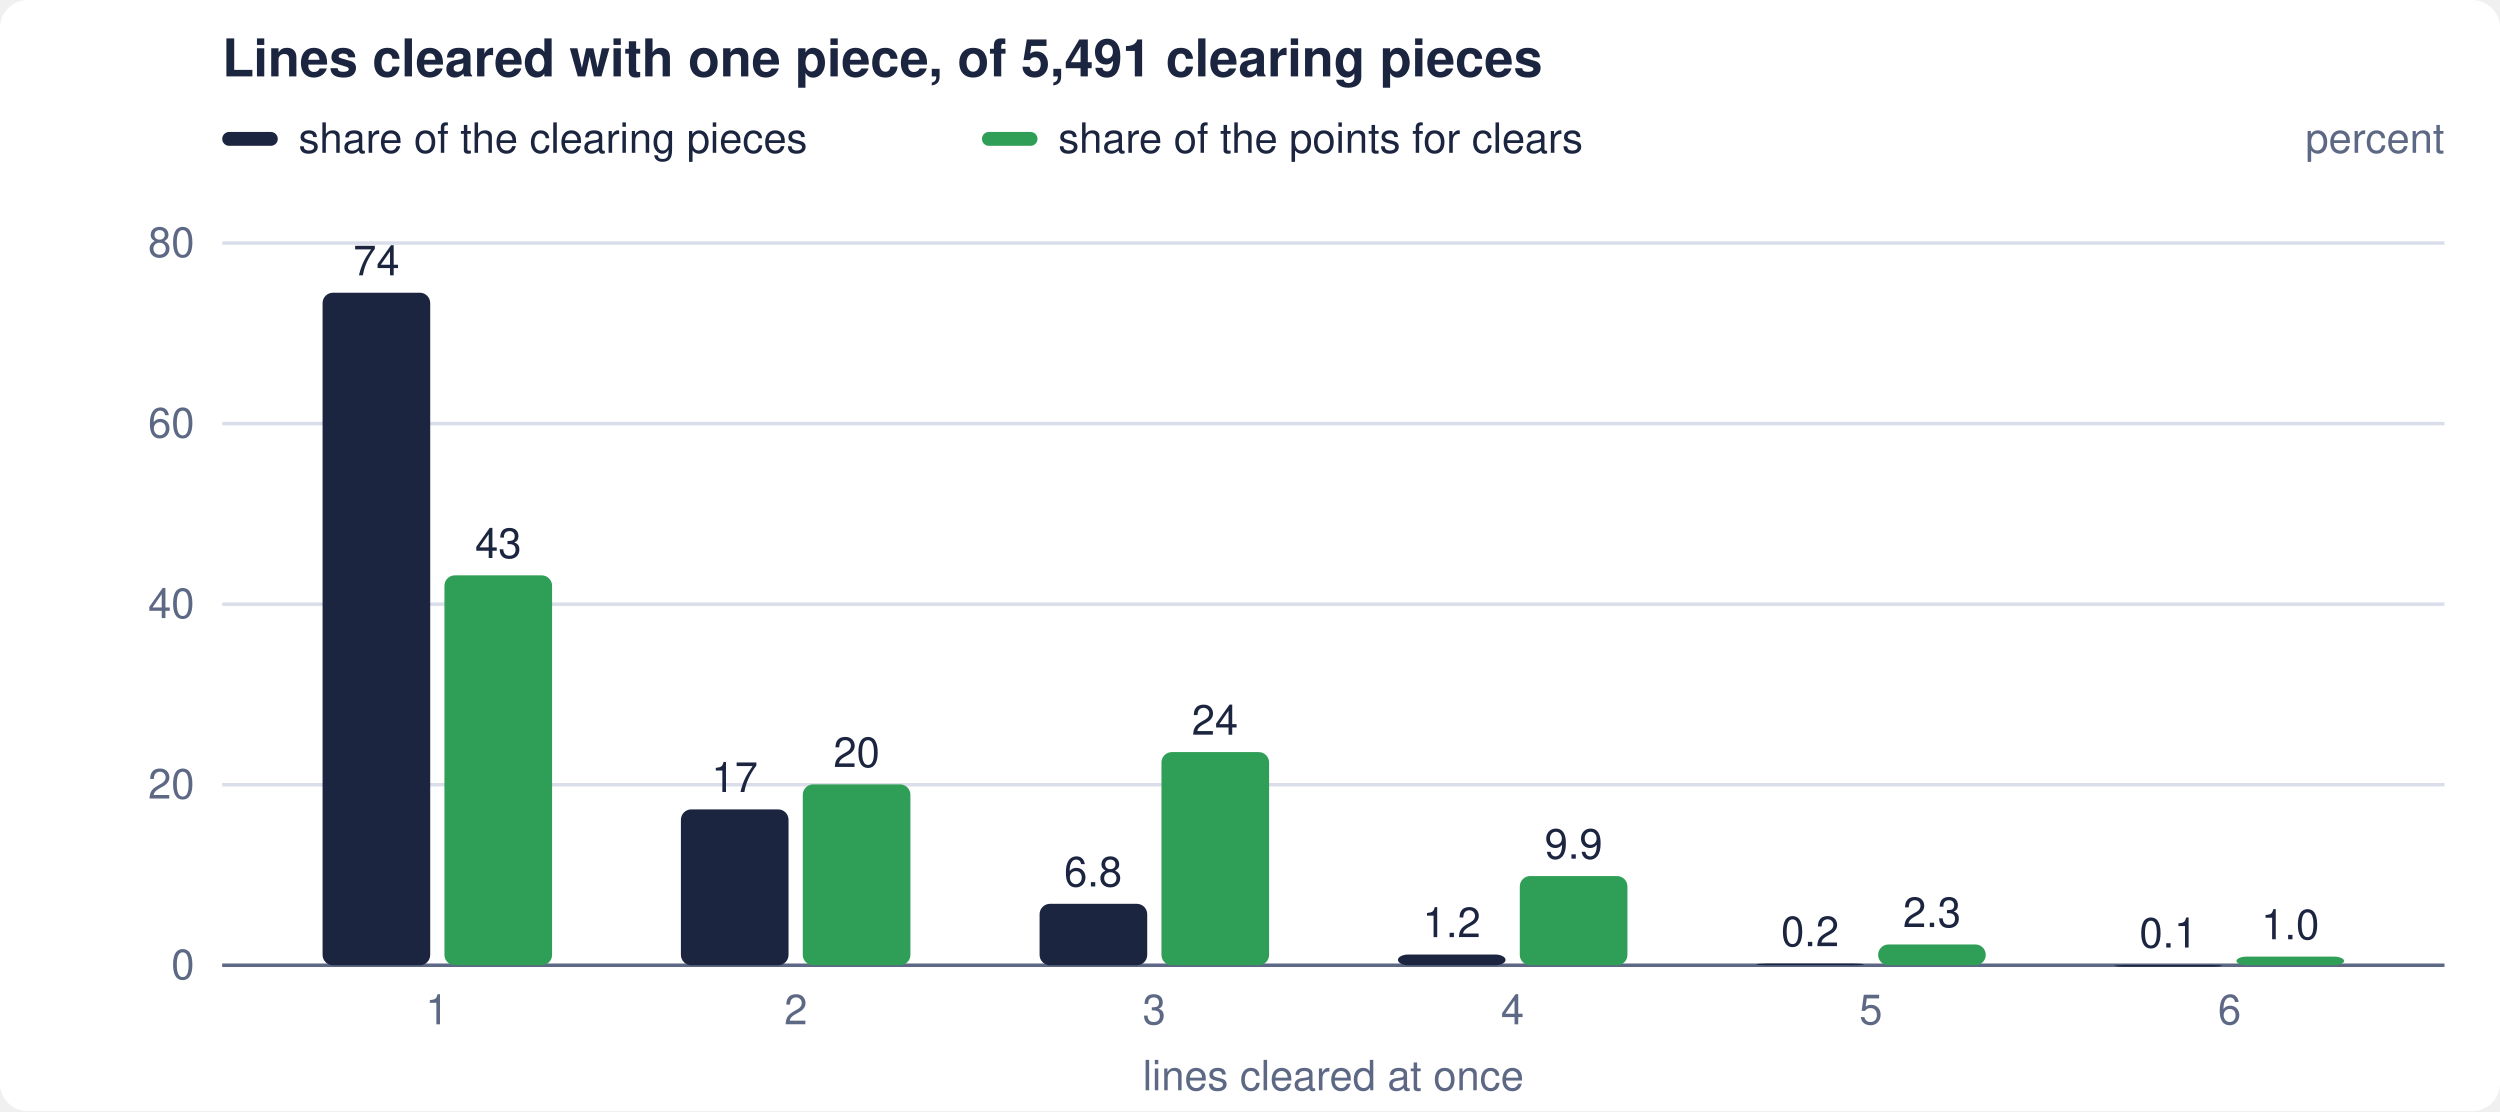
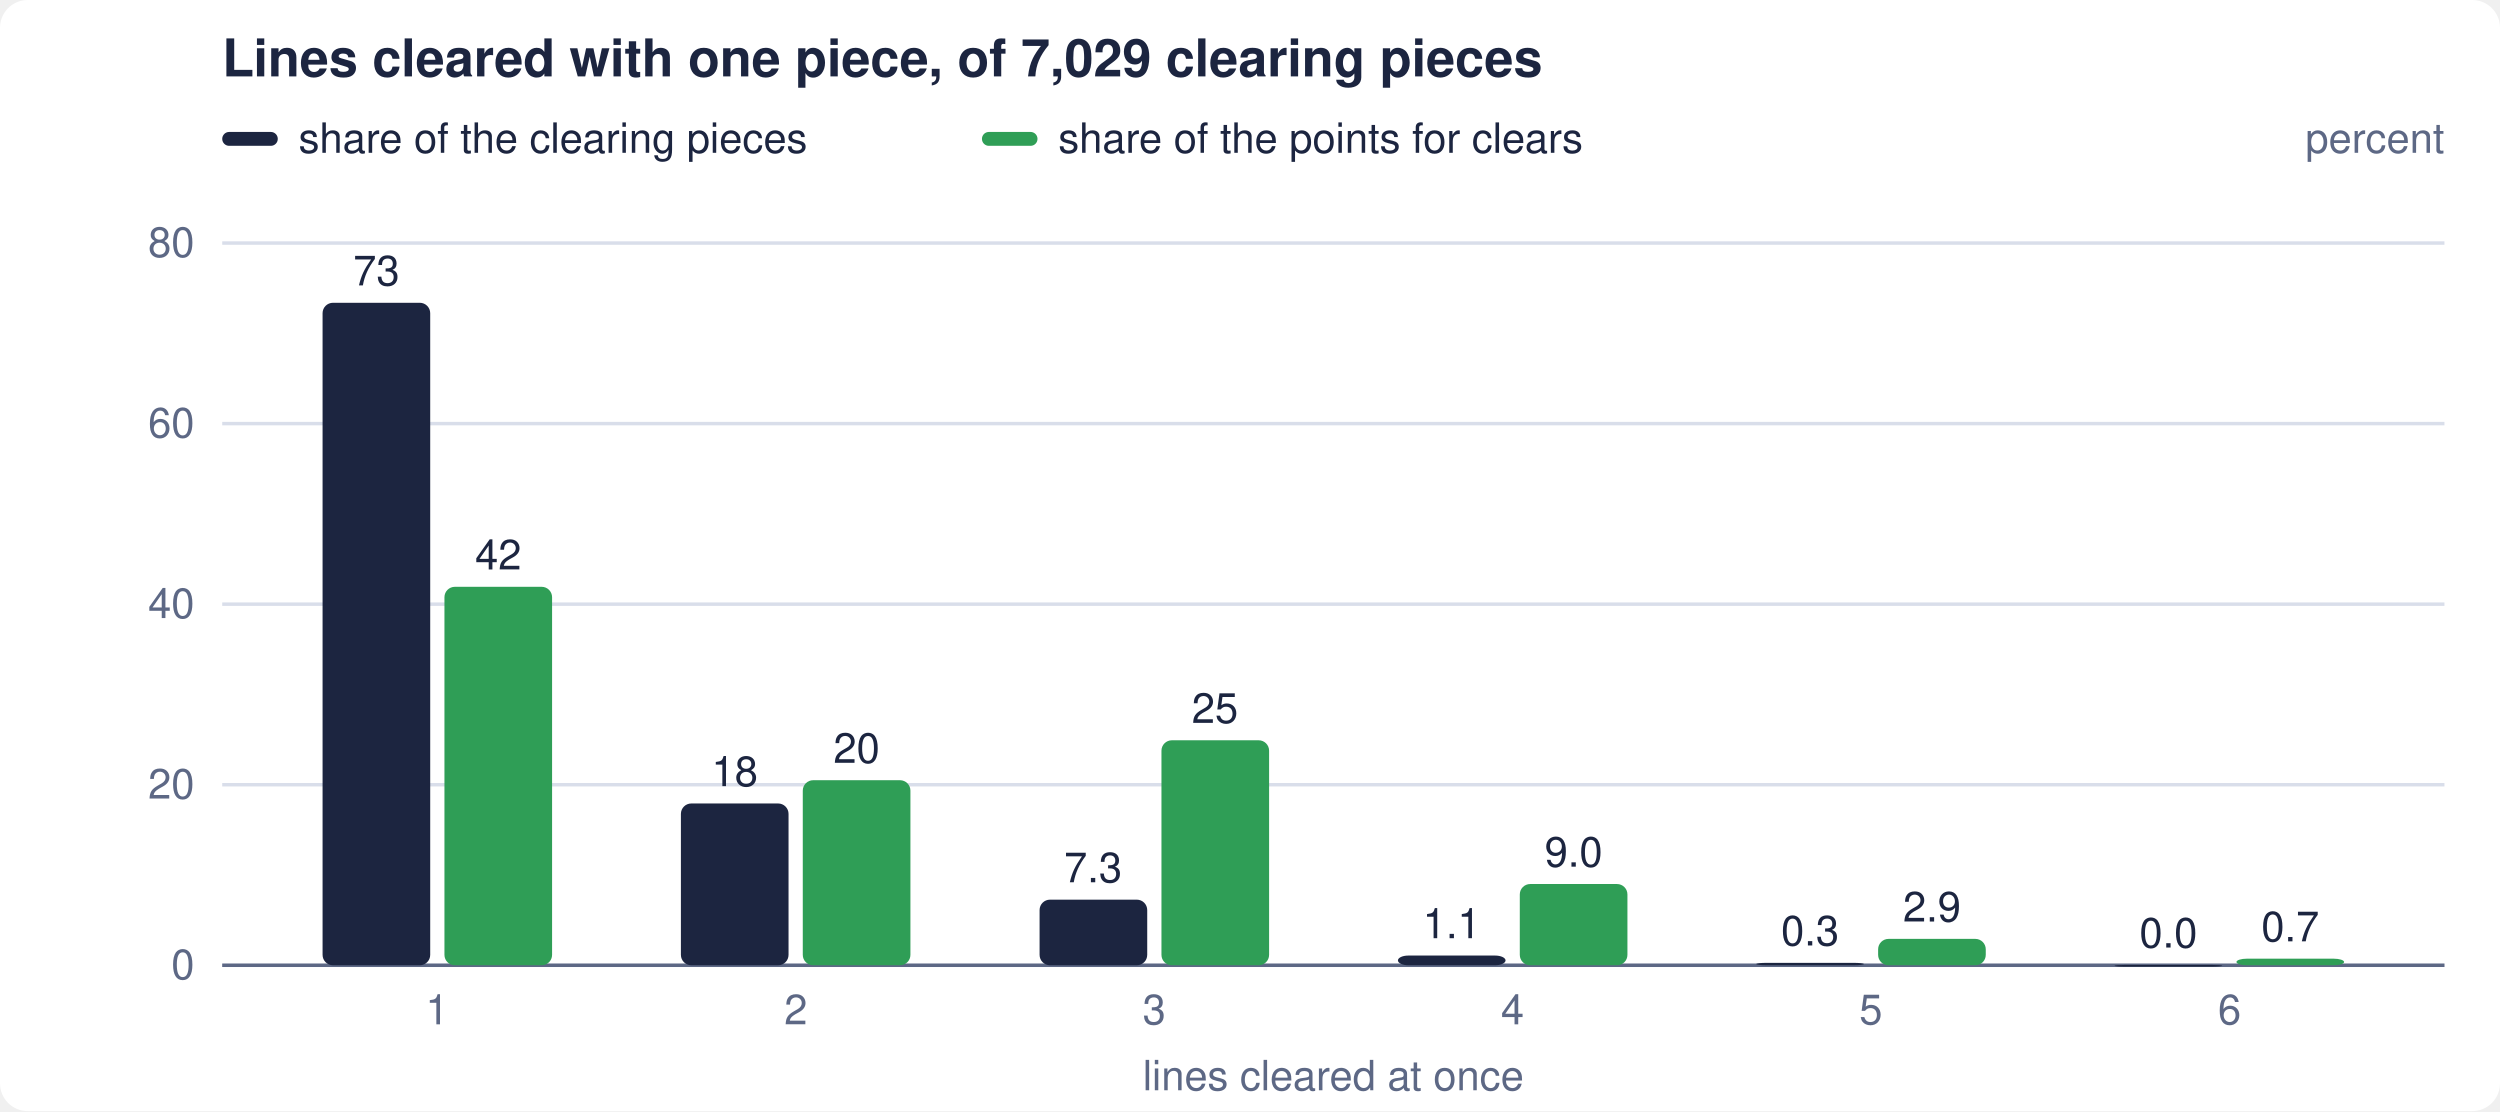
<svg xmlns="http://www.w3.org/2000/svg" viewBox="0 0 720 320" font-family="system-ui, 'Segoe UI', Helvetica, Arial, sans-serif">
  <rect width="720" height="320" rx="8" fill="#ffffff" />
-   <text x="64" y="22" font-size="15" font-weight="600" fill="#1c2540">Lines cleared with one piece, of 5,491 clearing pieces</text>
+   <text x="64" y="22" font-size="15" font-weight="600" fill="#1c2540">Lines cleared with one piece, of 7,029 clearing pieces</text>
  <line x1="64" x2="704" y1="278.0" y2="278.0" stroke="#d9deea" />
  <text x="56" y="282.0" text-anchor="end" font-size="12" fill="#5d6885">0</text>
  <line x1="64" x2="704" y1="226.0" y2="226.0" stroke="#d9deea" />
  <text x="56" y="230.0" text-anchor="end" font-size="12" fill="#5d6885">20</text>
  <line x1="64" x2="704" y1="174.0" y2="174.0" stroke="#d9deea" />
  <text x="56" y="178.0" text-anchor="end" font-size="12" fill="#5d6885">40</text>
  <line x1="64" x2="704" y1="122.0" y2="122.0" stroke="#d9deea" />
  <text x="56" y="126.0" text-anchor="end" font-size="12" fill="#5d6885">60</text>
  <line x1="64" x2="704" y1="70.0" y2="70.0" stroke="#d9deea" />
  <text x="56" y="74.0" text-anchor="end" font-size="12" fill="#5d6885">80</text>
  <text x="125.9" y="295" text-anchor="middle" font-size="12" fill="#5d6885">1</text>
  <text x="229.2" y="295" text-anchor="middle" font-size="12" fill="#5d6885">2</text>
  <text x="332.4" y="295" text-anchor="middle" font-size="12" fill="#5d6885">3</text>
  <text x="435.6" y="295" text-anchor="middle" font-size="12" fill="#5d6885">4</text>
  <text x="538.8" y="295" text-anchor="middle" font-size="12" fill="#5d6885">5</text>
  <text x="642.1" y="295" text-anchor="middle" font-size="12" fill="#5d6885">6</text>
  <line x1="64" x2="704" y1="278" y2="278" stroke="#5d6885" />
  <text x="384.0" y="314" text-anchor="middle" font-size="12" fill="#5d6885">lines cleared at once</text>
  <text x="704" y="44" text-anchor="end" font-size="12" fill="#5d6885">percent</text>
-   <rect x="92.9" y="84.3" width="31.0" height="193.7" rx="3" fill="#1c2540" />
-   <text x="108.4" y="79.3" text-anchor="middle" font-size="12" fill="#1c2540">74</text>
-   <rect x="128.0" y="165.7" width="31.0" height="112.3" rx="3" fill="#2f9e56" />
-   <text x="143.5" y="160.7" text-anchor="middle" font-size="12" fill="#1c2540">43</text>
-   <rect x="196.1" y="233.1" width="31.0" height="44.9" rx="3" fill="#1c2540" />
-   <text x="211.6" y="228.1" text-anchor="middle" font-size="12" fill="#1c2540">17</text>
-   <rect x="231.2" y="225.9" width="31.0" height="52.1" rx="3" fill="#2f9e56" />
-   <text x="246.7" y="220.9" text-anchor="middle" font-size="12" fill="#1c2540">20</text>
-   <rect x="299.4" y="260.3" width="31.0" height="17.7" rx="3" fill="#1c2540" />
-   <text x="314.8" y="255.3" text-anchor="middle" font-size="12" fill="#1c2540">6.8</text>
-   <rect x="334.5" y="216.6" width="31.0" height="61.4" rx="3" fill="#2f9e56" />
-   <text x="349.9" y="211.6" text-anchor="middle" font-size="12" fill="#1c2540">24</text>
-   <rect x="402.6" y="274.9" width="31.0" height="3.1" rx="3" fill="#1c2540" />
-   <text x="418.1" y="269.9" text-anchor="middle" font-size="12" fill="#1c2540">1.2</text>
-   <rect x="437.7" y="252.3" width="31.0" height="25.7" rx="3" fill="#2f9e56" />
-   <text x="453.2" y="247.3" text-anchor="middle" font-size="12" fill="#1c2540">9.9</text>
-   <rect x="505.8" y="277.5" width="31.0" height="0.5" rx="3" fill="#1c2540" />
-   <text x="521.3" y="272.5" text-anchor="middle" font-size="12" fill="#1c2540">0.2</text>
-   <rect x="540.9" y="272.0" width="31.0" height="6.0" rx="3" fill="#2f9e56" />
-   <text x="556.4" y="267.0" text-anchor="middle" font-size="12" fill="#1c2540">2.3</text>
+   <rect x="92.9" y="87.2" width="31.0" height="190.8" rx="3" fill="#1c2540" />
+   <text x="108.4" y="82.2" text-anchor="middle" font-size="12" fill="#1c2540">73</text>
+   <rect x="128.0" y="169.0" width="31.0" height="109.0" rx="3" fill="#2f9e56" />
+   <text x="143.5" y="164.0" text-anchor="middle" font-size="12" fill="#1c2540">42</text>
+   <rect x="196.1" y="231.4" width="31.0" height="46.6" rx="3" fill="#1c2540" />
+   <text x="211.6" y="226.4" text-anchor="middle" font-size="12" fill="#1c2540">18</text>
+   <rect x="231.2" y="224.7" width="31.0" height="53.3" rx="3" fill="#2f9e56" />
+   <text x="246.7" y="219.7" text-anchor="middle" font-size="12" fill="#1c2540">20</text>
+   <rect x="299.4" y="259.1" width="31.0" height="18.9" rx="3" fill="#1c2540" />
+   <text x="314.8" y="254.1" text-anchor="middle" font-size="12" fill="#1c2540">7.3</text>
+   <rect x="334.5" y="213.2" width="31.0" height="64.8" rx="3" fill="#2f9e56" />
+   <text x="349.9" y="208.2" text-anchor="middle" font-size="12" fill="#1c2540">25</text>
+   <rect x="402.6" y="275.2" width="31.0" height="2.8" rx="3" fill="#1c2540" />
+   <text x="418.1" y="270.2" text-anchor="middle" font-size="12" fill="#1c2540">1.1</text>
+   <rect x="437.7" y="254.6" width="31.0" height="23.4" rx="3" fill="#2f9e56" />
+   <text x="453.2" y="249.6" text-anchor="middle" font-size="12" fill="#1c2540">9.0</text>
+   <rect x="505.8" y="277.3" width="31.0" height="0.7" rx="3" fill="#1c2540" />
+   <text x="521.3" y="272.3" text-anchor="middle" font-size="12" fill="#1c2540">0.3</text>
+   <rect x="540.9" y="270.4" width="31.0" height="7.6" rx="3" fill="#2f9e56" />
+   <text x="556.4" y="265.4" text-anchor="middle" font-size="12" fill="#1c2540">2.9</text>
  <rect x="609.0" y="277.9" width="31.0" height="0.5" rx="3" fill="#1c2540" />
-   <text x="624.5" y="272.9" text-anchor="middle" font-size="12" fill="#1c2540">0.1</text>
-   <rect x="644.1" y="275.5" width="31.0" height="2.5" rx="3" fill="#2f9e56" />
-   <text x="659.6" y="270.5" text-anchor="middle" font-size="12" fill="#1c2540">1.0</text>
+   <text x="624.5" y="272.9" text-anchor="middle" font-size="12" fill="#1c2540">0.0</text>
+   <rect x="644.1" y="276.1" width="31.0" height="1.9" rx="3" fill="#2f9e56" />
+   <text x="659.6" y="271.1" text-anchor="middle" font-size="12" fill="#1c2540">0.7</text>
  <rect x="64" y="38" width="16" height="4" rx="2" fill="#1c2540" />
  <text x="86" y="44" font-size="12" fill="#1c2540">share of the clearing pieces</text>
  <rect x="282.8" y="38" width="16" height="4" rx="2" fill="#2f9e56" />
  <text x="304.8" y="44" font-size="12" fill="#1c2540">share of the points for clears</text>
</svg>
